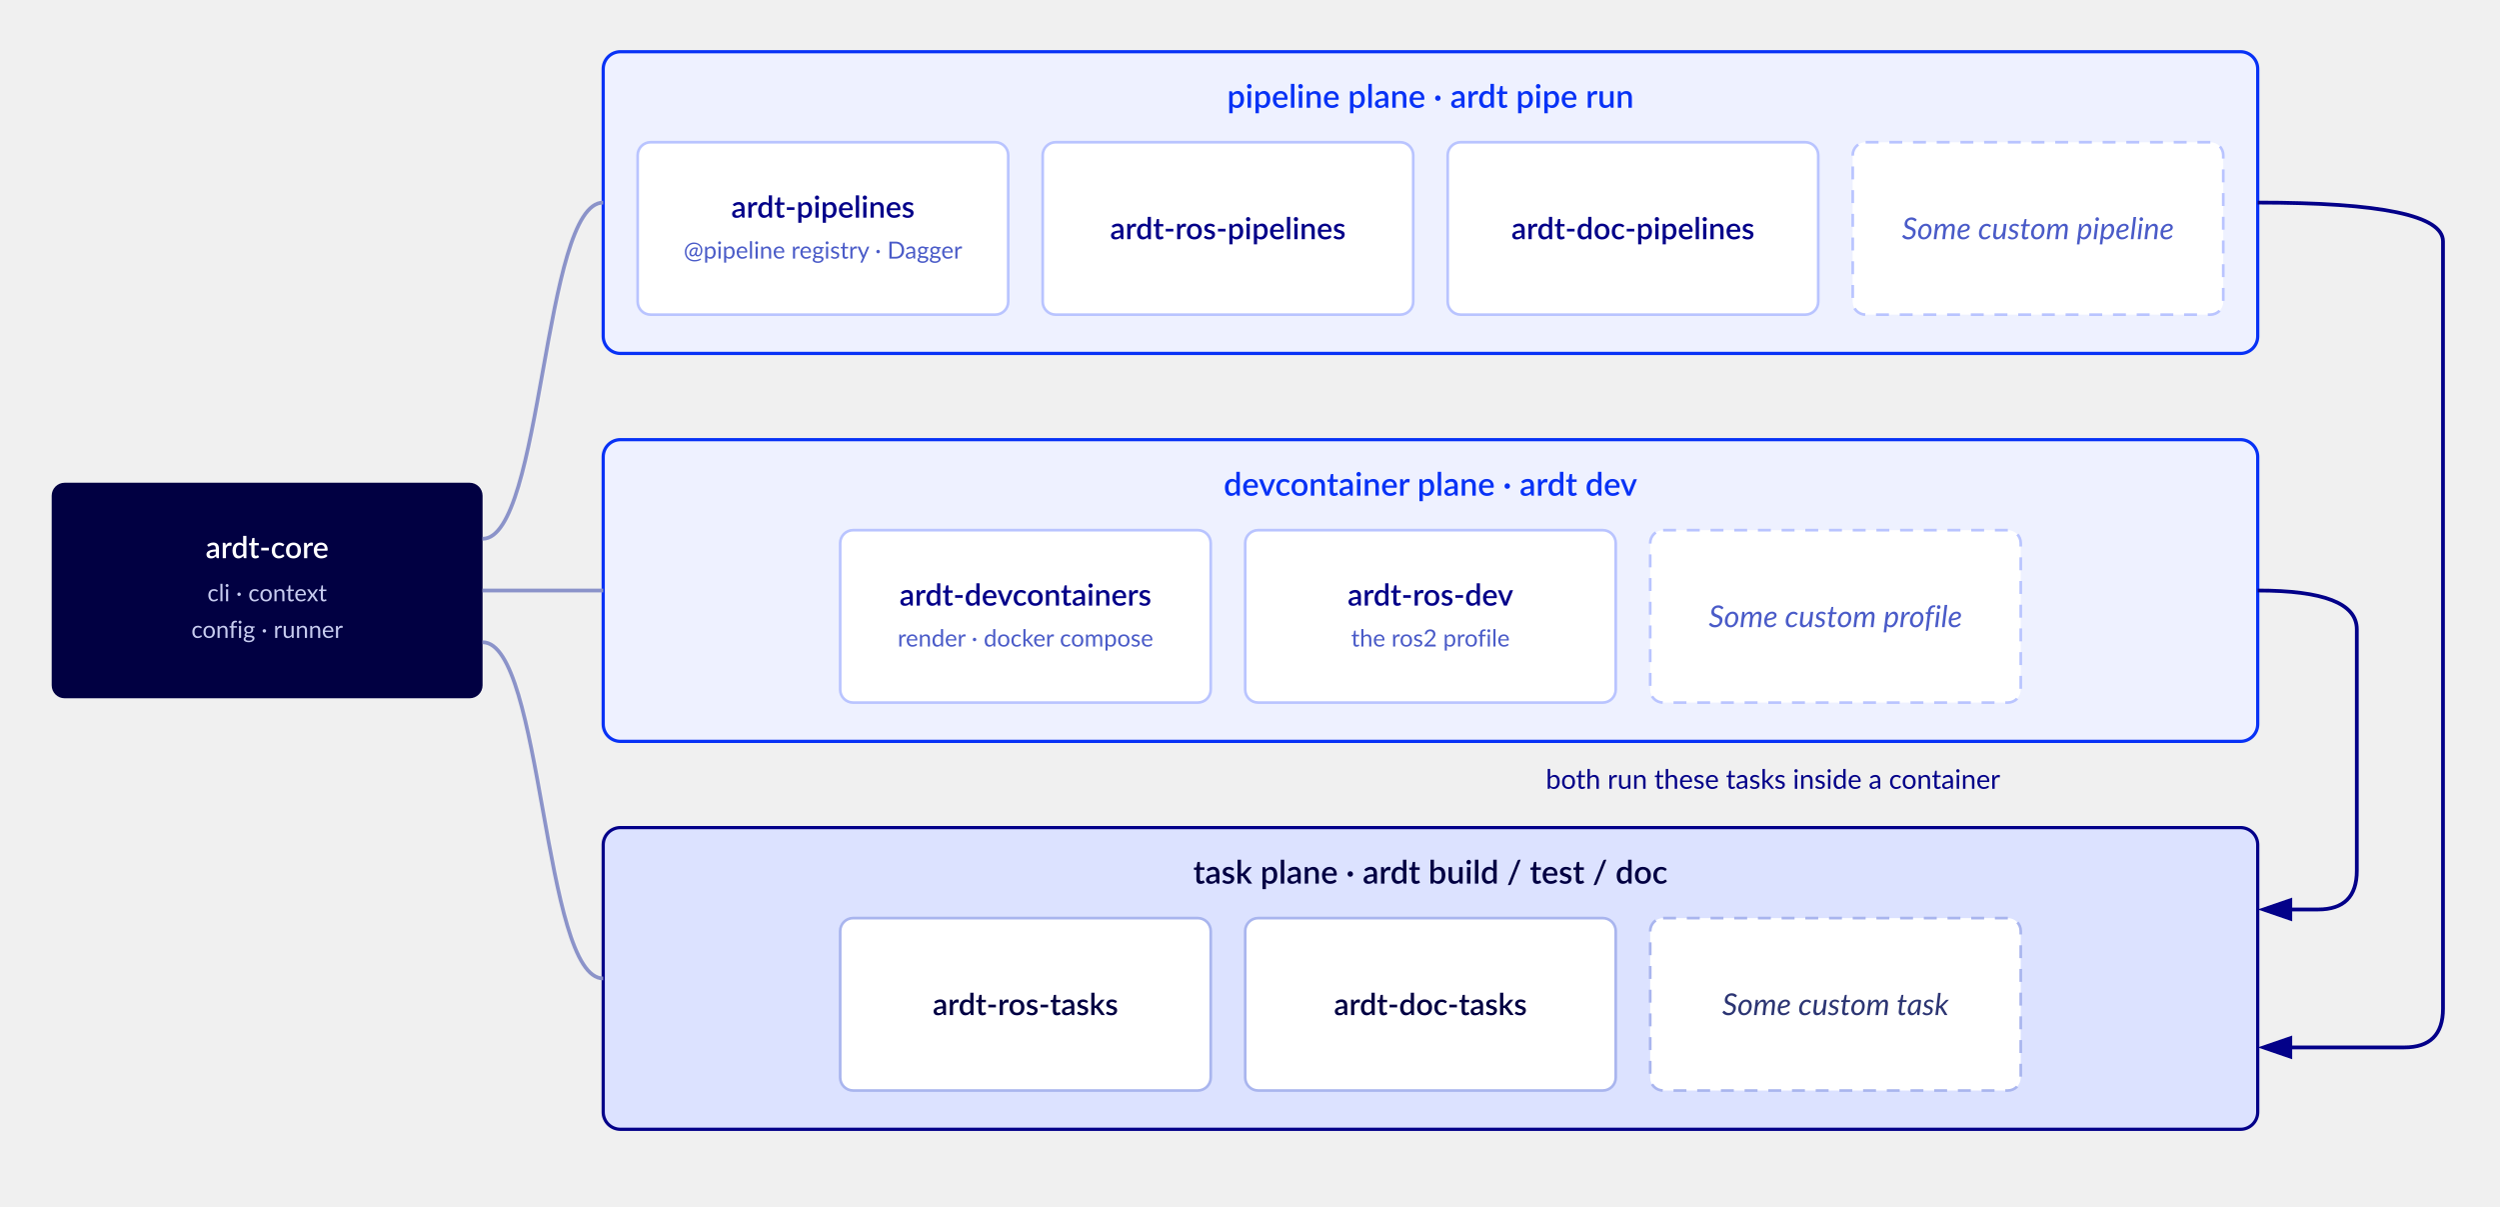
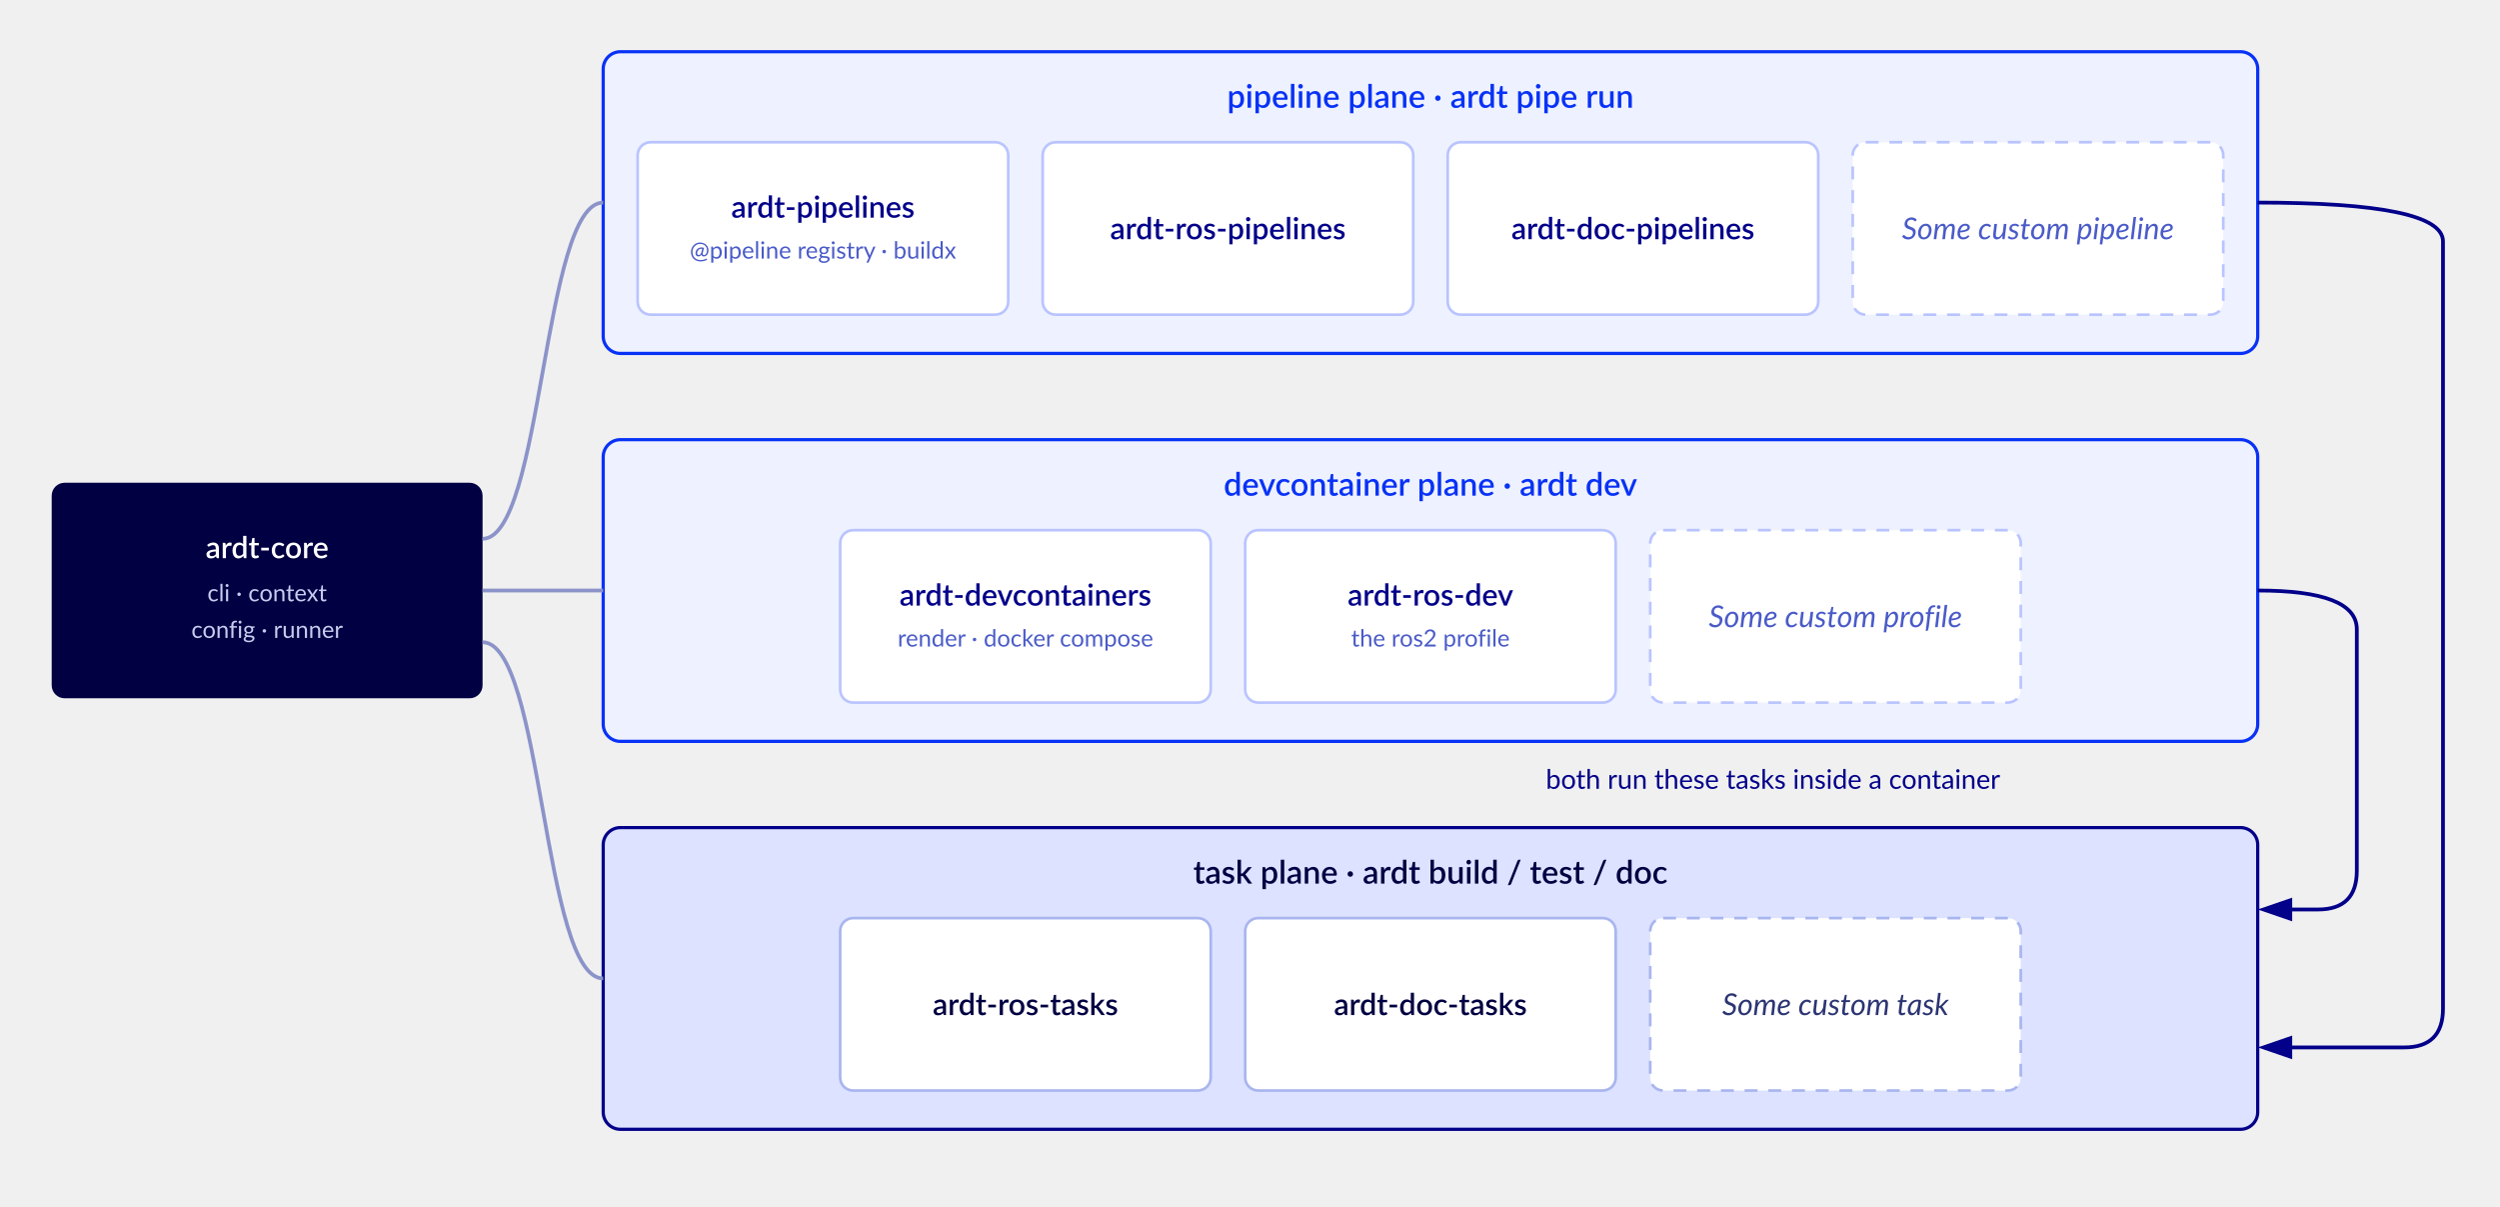
<svg xmlns="http://www.w3.org/2000/svg" viewBox="0 0 1160 560" width="1160" height="560" role="img" aria-labelledby="planes-title planes-desc">
  <style>
    .plane      { stroke-width: 1.5; }
    .plane-name { font-weight: 600; font-size: 15px; text-anchor: middle; }
    .node       { fill: #ffffff; stroke-width: 1.25; }
    .slot       { fill: #ffffff; stroke-width: 1.25; stroke-dasharray: 6 5; }
    .node-name  { font-size: 14px; font-weight: 600; text-anchor: middle; }
    .slot-name  { font-size: 14px; font-style: italic; text-anchor: middle; }
    .node-sub   { font-size: 11px; text-anchor: middle; }
    .link       { fill: none; stroke: #8b93c9; stroke-width: 1.75; }
    .feeds      { fill: none; stroke: #030189; stroke-width: 1.75; }
    .head       { fill: #030189; }
    .link-label { font-size: 12.5px; fill: #030189; text-anchor: middle; }
    text        { font-family: Lato, "Helvetica Neue", Helvetica, Arial, sans-serif; }
  </style>
  <rect class="plane" x="280" y="24" width="768" height="140" rx="8" fill="#eef1ff" stroke="#0832f6" />
  <text class="plane-name" x="664" y="50" fill="#0832f6">pipeline plane · ardt pipe run</text>
  <rect class="node" x="296" y="66" width="172" height="80" rx="6" stroke="#b9c4ff" />
  <text class="node-name" x="382" y="101" fill="#030189">ardt-pipelines</text>
-   <text class="node-sub" x="382" y="120" fill="#4a5bc8">@pipeline registry · Dagger</text>
+   <text class="node-sub" x="382" y="120" fill="#4a5bc8">@pipeline registry · buildx</text>
  <rect class="node" x="484" y="66" width="172" height="80" rx="6" stroke="#b9c4ff" />
  <text class="node-name" x="570" y="111" fill="#030189">ardt-ros-pipelines</text>
  <rect class="node" x="672" y="66" width="172" height="80" rx="6" stroke="#b9c4ff" />
  <text class="node-name" x="758" y="111" fill="#030189">ardt-doc-pipelines</text>
  <rect class="slot" x="860" y="66" width="172" height="80" rx="6" stroke="#b9c4ff" />
  <text class="slot-name" x="946" y="111" fill="#4a5bc8">Some custom pipeline</text>
  <rect class="plane" x="280" y="204" width="768" height="140" rx="8" fill="#eef1ff" stroke="#0832f6" />
  <text class="plane-name" x="664" y="230" fill="#0832f6">devcontainer plane · ardt dev</text>
  <rect class="node" x="390" y="246" width="172" height="80" rx="6" stroke="#b9c4ff" />
  <text class="node-name" x="476" y="281" fill="#030189">ardt-devcontainers</text>
  <text class="node-sub" x="476" y="300" fill="#4a5bc8">render · docker compose</text>
  <rect class="node" x="578" y="246" width="172" height="80" rx="6" stroke="#b9c4ff" />
  <text class="node-name" x="664" y="281" fill="#030189">ardt-ros-dev</text>
  <text class="node-sub" x="664" y="300" fill="#4a5bc8">the ros2 profile</text>
  <rect class="slot" x="766" y="246" width="172" height="80" rx="6" stroke="#b9c4ff" />
  <text class="slot-name" x="852" y="291" fill="#4a5bc8">Some custom profile</text>
  <rect class="plane" x="280" y="384" width="768" height="140" rx="8" fill="#dce2ff" stroke="#030189" />
  <text class="plane-name" x="664" y="410" fill="#010042">task plane · ardt build / test / doc</text>
  <rect class="node" x="390" y="426" width="172" height="80" rx="6" stroke="#a9b5ee" />
  <text class="node-name" x="476" y="471" fill="#010042">ardt-ros-tasks</text>
  <rect class="node" x="578" y="426" width="172" height="80" rx="6" stroke="#a9b5ee" />
  <text class="node-name" x="664" y="471" fill="#010042">ardt-doc-tasks</text>
  <rect class="slot" x="766" y="426" width="172" height="80" rx="6" stroke="#a9b5ee" />
  <text class="slot-name" x="852" y="471" fill="#2c3573">Some custom task</text>
  <rect x="24" y="224" width="200" height="100" rx="6" fill="#010042" />
  <text class="node-name" x="124" y="259" fill="#ffffff">ardt-core</text>
  <text class="node-sub" x="124" y="279" fill="#c7ccef">cli · context</text>
  <text class="node-sub" x="124" y="296" fill="#c7ccef">config · runner</text>
  <path class="link" d="M 224 250 C 252 250, 252 94, 280 94" />
  <path class="link" d="M 224 274 L 280 274" />
  <path class="link" d="M 224 298 C 252 298, 252 454, 280 454" />
  <path class="feeds" d="M 1048 94 Q 1134 94 1134 112 L 1134 468 Q 1134 486 1116 486 L 1060 486" />
  <path class="feeds" d="M 1048 274 Q 1094 274 1094 292 L 1094 404 Q 1094 422 1076 422 L 1060 422" />
  <path class="head" d="M 1048 486 L 1064 480.5 L 1064 491.5 Z" />
  <path class="head" d="M 1048 422 L 1064 416.5 L 1064 427.5 Z" />
  <text class="link-label" x="823" y="366">both run these tasks inside a container</text>
</svg>
